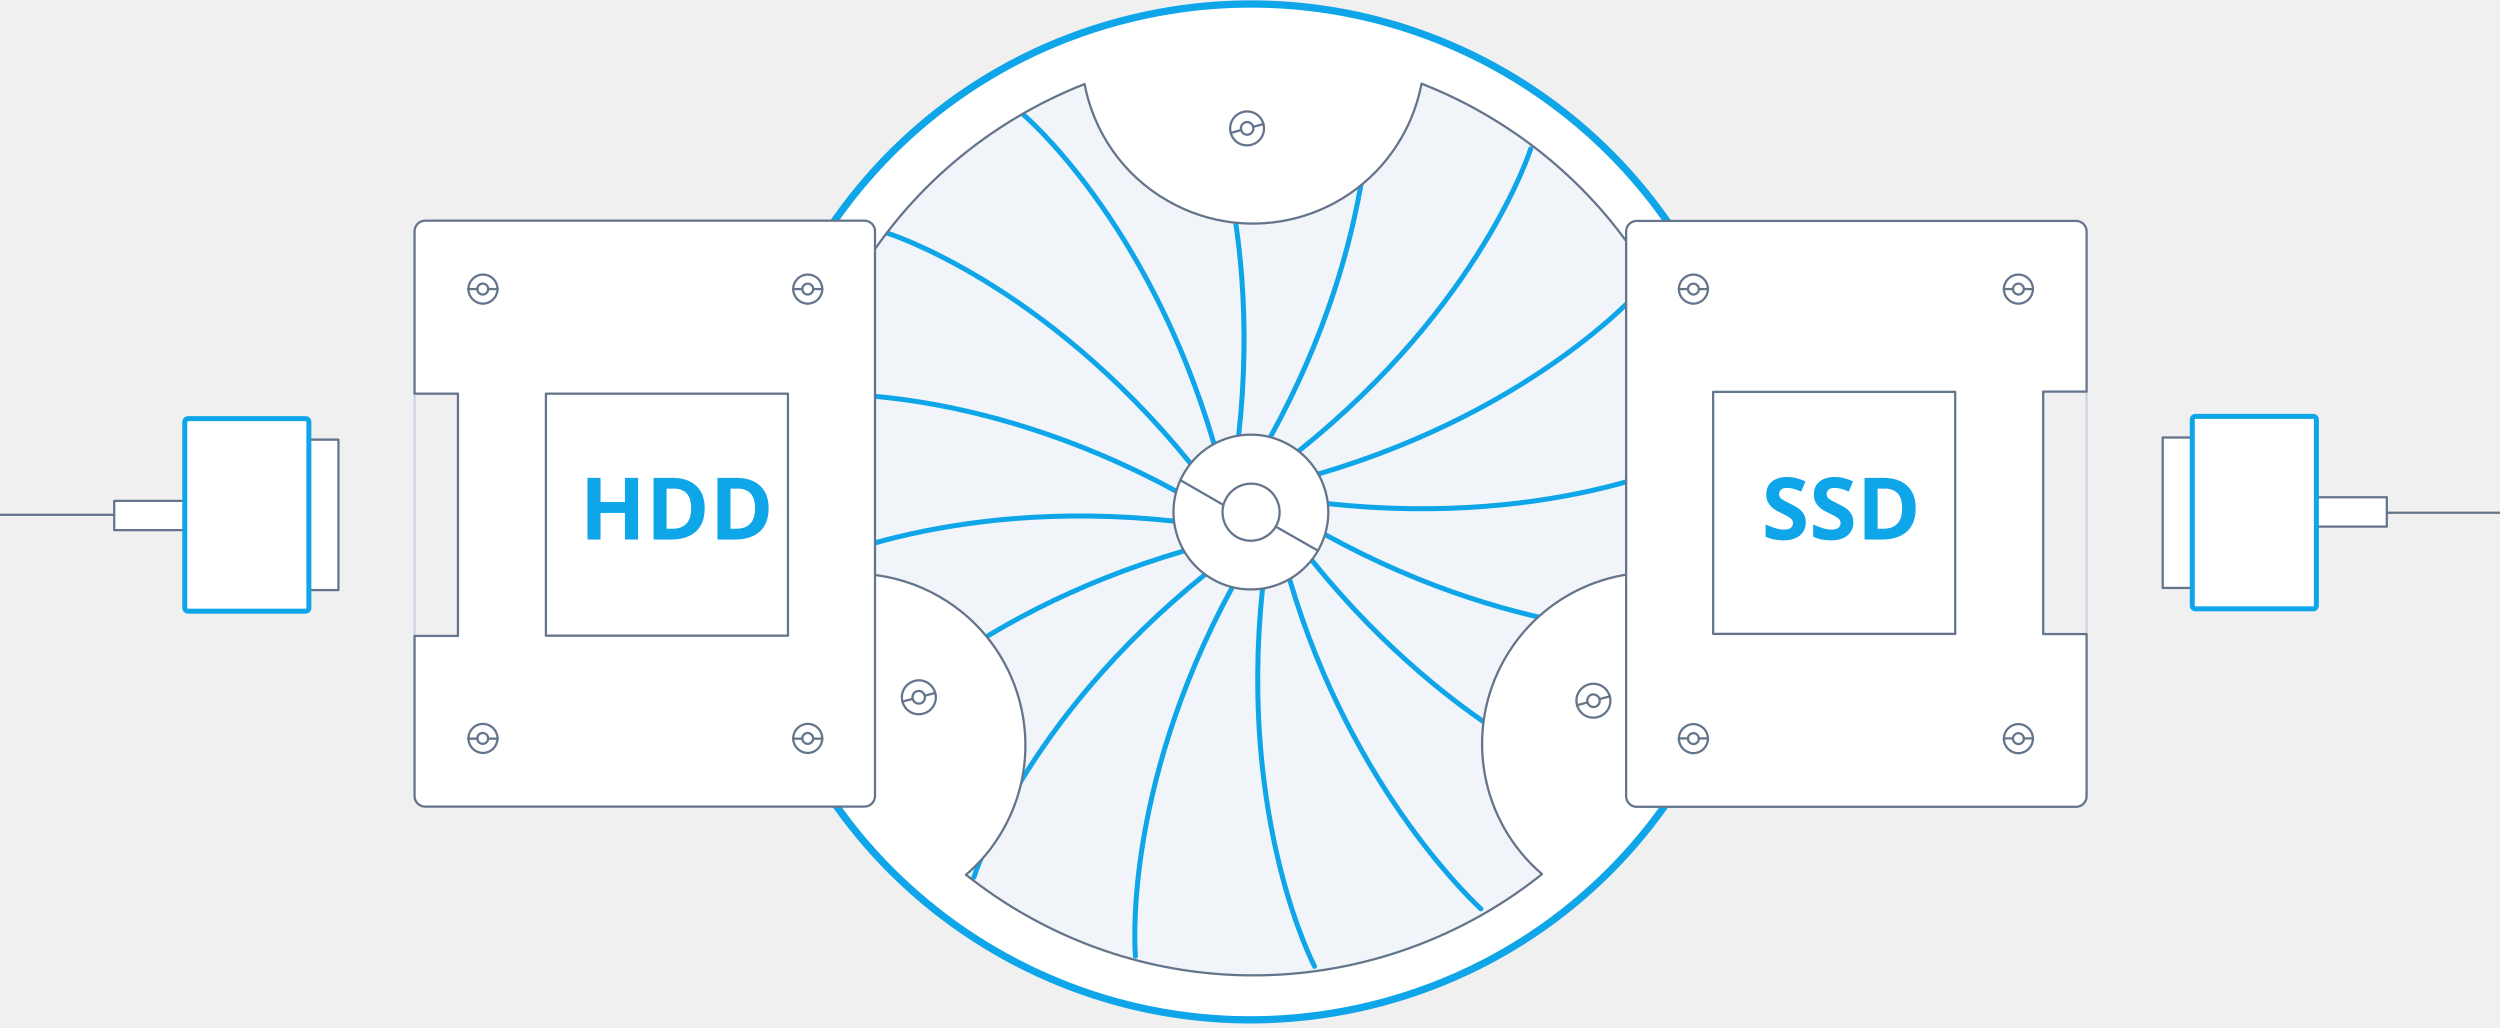
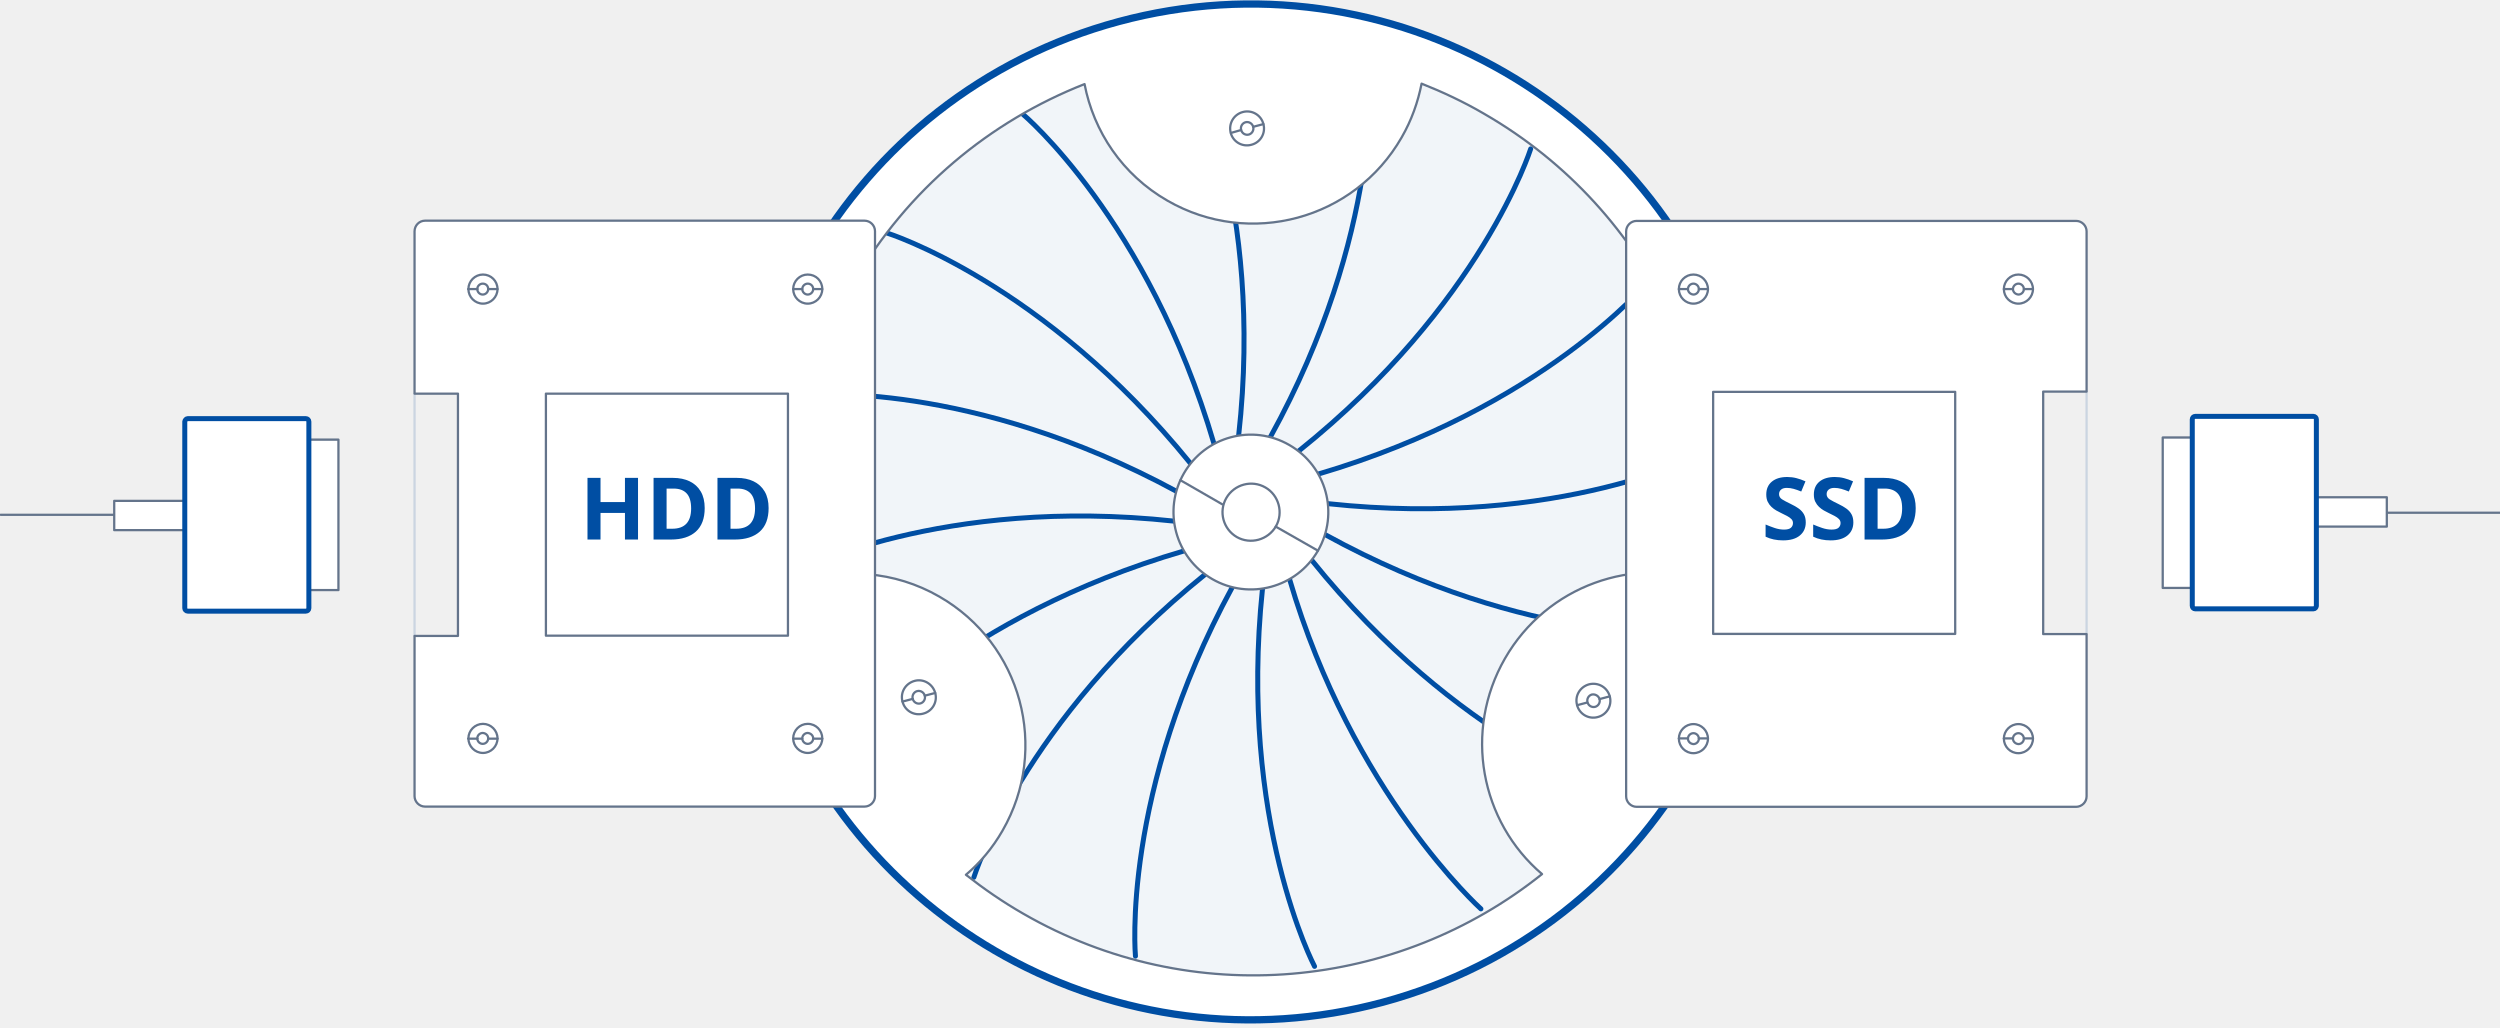
<svg xmlns="http://www.w3.org/2000/svg" version="1.1" id="Layer_1" x="0px" y="0px" viewBox="0 0 1100 452.3" style="enable-background:new 0 0 1100 452.3;" xml:space="preserve">
  <style type="text/css">
	.ssd0{fill:#F1F5F9;}
	.ssd1{fill:none;stroke:#64748B;stroke-linecap:round;stroke-linejoin:round;stroke-miterlimit:10;}
	.ssd2{fill:none;stroke:#CBD5E1;stroke-linecap:round;stroke-linejoin:round;stroke-miterlimit:10;}
	.ssd3{fill:#FFFFFF;stroke:#64748B;stroke-linecap:round;stroke-linejoin:round;stroke-miterlimit:10;}
- 	.ssd4{fill:#FFFFFF;stroke:#0EA5E9;stroke-width:2.2;stroke-linecap:round;stroke-linejoin:round;stroke-miterlimit:10;}
- 	.ssd5{fill:none;stroke:#0EA5E9;stroke-width:2.2;stroke-linecap:round;stroke-linejoin:round;stroke-miterlimit:10;}
- 	.ssd6{fill:none;stroke:#0EA5E9;stroke-width:3.2;stroke-linecap:round;stroke-linejoin:round;stroke-miterlimit:10;}
+ 	.ssd4{fill:#FFFFFF;stroke:#004ea3;stroke-width:2.2;stroke-linecap:round;stroke-linejoin:round;stroke-miterlimit:10;}
+ 	.ssd5{fill:none;stroke:#004ea3;stroke-width:2.2;stroke-linecap:round;stroke-linejoin:round;stroke-miterlimit:10;}
+ 	.ssd6{fill:none;stroke:#004ea3;stroke-width:3.2;stroke-linecap:round;stroke-linejoin:round;stroke-miterlimit:10;}
	.ssd7{fill:none;}
- 	.ssd8{fill:#0EA5E9;}
+ 	.ssd8{fill:#004ea3;}
	.ssd9{font-family:'Segoe UI', Tahoma, Geneva, Verdana, sans-serif, 'OpenSans-Light';font-weight: 600;}
	.ssd10{font-size:38px;}
</style>
  <path class="ssd0" d="M337,292.7c-0.9-2.8-1.7-5.6-2.5-8.5C302.4,165,373,42.4,492.2,10.3S733.9,48.8,766,167.9  s-38.5,241.8-157.6,273.8C492.1,473.1,372.5,406.7,337,292.7" />
  <line class="ssd1" x1="116.2" y1="226.5" x2="0.3" y2="226.5" />
  <line class="ssd2" x1="182.4" y1="279.9" x2="182.4" y2="173.2" />
  <g>
    <rect x="136" y="193.4" transform="matrix(-1 -1.224647e-16 1.224647e-16 -1 284.9089 453.0388)" class="ssd3" width="12.9" height="66.2" />
    <rect x="50.3" y="220.4" transform="matrix(-1 -1.224647e-16 1.224647e-16 -1 131.656 453.6707)" class="ssd3" width="31.1" height="12.9" />
    <path id="svg-concept" class="ssd4" d="M82.6,184.2h52c0.7,0,1.3,0.6,1.3,1.3v82.1c0,0.7-0.6,1.3-1.3,1.3h-52c-0.7,0-1.3-0.6-1.3-1.3v-82.1   C81.4,184.8,82,184.2,82.6,184.2z" />
    <animateMotion path="M0, 0 65 0 -65" begin="0s" dur="1.8s" fill="freeze" />
  </g>
  <path class="ssd3" d="M388.2,165.9" />
  <g>
    <path id="svg-concept" class="ssd5" d="M450,50.2c0,0,55.2,46.3,84.2,145.2" />
    <path id="svg-concept" class="ssd5" d="M390.2,102.5c0,0,68.8,21.4,133.7,101.5" />
    <path id="svg-concept" class="ssd5" d="M355.3,173.7c0,0,71.8-6.6,162.4,42.5" />
    <path id="svg-concept" class="ssd5" d="M350.3,251.5c0,0,63.9-33.3,166.3-22.2" />
    <path id="svg-concept" class="ssd5" d="M375.8,326.4c0,0,46.3-55.2,145.2-84" />
    <path id="svg-concept" class="ssd5" d="M428.5,386c0,0,21.5-68.7,101.8-133.3" />
    <path id="svg-concept" class="ssd5" d="M744.7,278.6c0,0-71.4,6.3-161.7-43.4" />
    <path id="svg-concept" class="ssd5" d="M750.2,199.3c0,0-63.5,33.4-166,22.3" />
    <path id="svg-concept" class="ssd5" d="M724.8,124.3c0,0-45.9,55.2-144.8,84.3" />
    <path id="svg-concept" class="ssd5" d="M673.5,65.5c0,0-21.6,68.5-102,132.9" />
    <path id="svg-concept" class="ssd5" d="M602.6,30.4c0,0,6.1,71.7-43.7,162" />
    <path id="svg-concept" class="ssd5" d="M523.2,25.3c0,0,33.2,64,21.8,166.4" />
    <path id="svg-concept" class="ssd5" d="M499.6,420.7c0,0-6.6-71.8,42.6-162.3" />
    <path id="svg-concept" class="ssd5" d="M578.4,425.2c0,0-33.6-63.7-22.9-166.2" />
    <path id="svg-concept" class="ssd5" d="M651.6,399.9c0,0-56.7-51-84.2-145.1" />
    <path id="svg-concept" class="ssd5" d="M710.4,348.4c0,0-68.7-21.7-133.3-102" />
    <animateTransform attributeName="transform" type="rotate" from="0 555 222" to="360 546 227" begin="1.8s" dur="2.5s" repeatCount="indefinite" />
    <animateTransform attributeName="transform" type="rotate" from="0 555 222" to="360 546 227" begin="4.5s" dur="1.2s" repeatCount="indefinite" />
  </g>
  <g>
    <path class="ssd3" d="M743.9,336.7c61.6-106.9,24.8-243.5-82.2-305.1C554.8-29.9,418.2,6.9,356.6,113.8s-24.8,243.5,82.2,305.1   C545.8,480.5,682.3,443.7,743.9,336.7z M441.1,365.5c20.8-36.1,8.4-82.2-27.8-103c-19.8-11.4-42.6-12.8-62.6-5.8   c-6.7-44,0.8-90.4,24.7-132S435.8,53.3,477.2,37c4,20.8,16.6,39.9,36.5,51.3c36.1,20.8,82.2,8.4,103-27.8   c4.4-7.6,7.2-15.6,8.8-23.7c9.3,3.7,18.5,8,27.4,13.2c74.5,42.9,111.6,125.9,99.6,206.1c-33.6-11.8-71.9,1.6-90.3,33.6   s-10.8,71.8,16.3,94.9C615.2,435.3,524.8,445,450.2,402c-8.9-5.1-17.3-10.9-25.2-17.1C431.3,379.6,436.8,373,441.1,365.5z" />
    <g>
      <path class="ssd3" d="M708.3,306.4c1.1,4-1.3,8.1-5.3,9.1c-4,1.1-8.1-1.3-9.1-5.3c-1.1-4,1.3-8,5.3-9.1    C703.2,300.1,707.2,302.4,708.3,306.4z" />
      <path class="ssd3" d="M703.8,307.6c0.4,1.5-0.5,3-1.9,3.4c-1.5,0.4-3-0.5-3.4-2c-0.4-1.5,0.5-3,1.9-3.4    C701.9,305.3,703.4,306.2,703.8,307.6z" />
      <line class="ssd3" x1="708.3" y1="306.4" x2="703.8" y2="307.6" />
      <line class="ssd3" x1="698.4" y1="309.1" x2="693.9" y2="310.3" />
    </g>
    <g>
      <path class="ssd3" d="M555.9,54.6c1.1,4-1.3,8.1-5.3,9.1c-4,1.1-8.1-1.3-9.1-5.3s1.3-8,5.3-9.1C550.8,48.2,554.9,50.6,555.9,54.6z" />
      <path class="ssd3" d="M551.4,55.8c0.4,1.5-0.5,3-1.9,3.4c-1.5,0.4-3-0.5-3.4-2c-0.4-1.5,0.5-3,1.9-3.4    C549.5,53.4,551,54.3,551.4,55.8z" />
      <line class="ssd3" x1="555.9" y1="54.6" x2="551.4" y2="55.8" />
      <line class="ssd3" x1="546.1" y1="57.2" x2="541.6" y2="58.5" />
    </g>
    <g>
      <path class="ssd3" d="M411.5,304.9c1.1,4-1.3,8.1-5.3,9.1c-4,1.1-8.1-1.3-9.1-5.3c-1.1-4,1.3-8,5.3-9.1    C406.3,298.5,410.4,300.9,411.5,304.9z" />
      <path class="ssd3" d="M406.9,306.1c0.4,1.5-0.5,3-1.9,3.4c-1.5,0.4-3-0.5-3.4-2c-0.4-1.5,0.5-3,1.9-3.4    C405,303.7,406.5,304.6,406.9,306.1z" />
      <line class="ssd3" x1="411.5" y1="304.9" x2="406.9" y2="306.1" />
      <line class="ssd3" x1="401.6" y1="307.5" x2="397.1" y2="308.7" />
    </g>
  </g>
  <path class="ssd3" d="M579.9,242.3c-9.4,16.3-30.2,21.9-46.5,12.5c-16.3-9.4-21.9-30.2-12.5-46.5c9.4-16.3,30.1-21.9,46.4-12.5  C583.7,205.2,589.3,226,579.9,242.3z" />
  <path class="ssd1" d="M561.4,231.6c-3.5,6-11.2,8.1-17.2,4.7c-6-3.5-8.1-11.2-4.6-17.2c3.5-6,11.2-8.1,17.2-4.6  C562.7,217.9,564.8,225.6,561.4,231.6z" />
  <line class="ssd1" x1="579.9" y1="242.3" x2="561.3" y2="231.7" />
  <line class="ssd1" x1="537.8" y1="221.9" x2="519.4" y2="211.3" />
  <path id="svg-concept" class="ssd6" d="M337,291.9c-0.9-2.8-1.7-5.6-2.5-8.5C302.4,164.2,373,41.6,492.2,9.5S733.9,48,766,167.2S727.5,408.9,608.4,441  C492.1,472.3,372.5,405.9,337,291.9" />
  <line class="ssd1" x1="984.3" y1="225.6" x2="1100.3" y2="225.6" />
  <line class="ssd2" x1="918.1" y1="172.2" x2="918.1" y2="279" />
  <g>
    <rect x="951.6" y="192.5" class="ssd3" width="12.9" height="66.2" />
    <rect x="1019.1" y="218.8" class="ssd3" width="31.1" height="12.9" />
    <path id="svg-concept" class="ssd4" d="M1017.9,267.9h-52c-0.7,0-1.3-0.6-1.3-1.3v-82.1c0-0.7,0.6-1.3,1.3-1.3h52c0.7,0,1.3,0.6,1.3,1.3v82.1   C1019.1,267.3,1018.6,267.9,1017.9,267.9z" />
    <animateMotion path="M0, 0 -65 0 65" begin="3s" dur="1.8s" fill="freeze" />
  </g>
  <path class="ssd3" d="M710.8,286.3" />
  <g>
    <path class="ssd3" d="M187,97.1h193.4c2.5,0,4.6,2.1,4.6,4.6v248.6c0,2.5-2.1,4.6-4.6,4.6H187c-2.5,0-4.6-2.1-4.6-4.6v-70.5h19.1   V173.2h-19.1v-71.4C182.4,99.2,184.5,97.1,187,97.1z" />
    <rect x="240.2" y="173.2" class="ssd3" width="106.5" height="106.5" />
    <rect x="240.2" y="210" class="ssd7" width="106.5" height="32.3" />
    <text id="svg-ico" transform="matrix(1 0 0 1 255.073 237.3931)" class="ssd8 ssd9 ssd10">HDD</text>
    <g>
      <path class="ssd3" d="M361.8,127.2c0,3.5-2.9,6.4-6.4,6.4c-3.5,0-6.4-2.9-6.4-6.4s2.9-6.4,6.4-6.4    C359,120.8,361.8,123.6,361.8,127.2z" />
      <path class="ssd3" d="M357.8,127.2c0,1.3-1.1,2.4-2.4,2.4c-1.3,0-2.4-1.1-2.4-2.4s1.1-2.4,2.4-2.4    C356.7,124.8,357.8,125.8,357.8,127.2z" />
      <line class="ssd3" x1="361.8" y1="127.2" x2="357.8" y2="127.2" />
      <line class="ssd3" x1="353" y1="127.2" x2="349" y2="127.2" />
    </g>
    <g>
      <path class="ssd3" d="M218.9,127.2c0,3.5-2.9,6.4-6.4,6.4c-3.5,0-6.4-2.9-6.4-6.4s2.9-6.4,6.4-6.4    C216,120.8,218.9,123.6,218.9,127.2z" />
      <path class="ssd3" d="M214.8,127.2c0,1.3-1.1,2.4-2.4,2.4c-1.3,0-2.4-1.1-2.4-2.4s1.1-2.4,2.4-2.4    C213.8,124.8,214.8,125.8,214.8,127.2z" />
      <line class="ssd3" x1="218.9" y1="127.2" x2="214.8" y2="127.2" />
      <line class="ssd3" x1="210.1" y1="127.2" x2="206" y2="127.2" />
    </g>
    <g>
      <path class="ssd3" d="M361.8,324.9c0,3.5-2.9,6.4-6.4,6.4c-3.5,0-6.4-2.9-6.4-6.4s2.9-6.4,6.4-6.4    C359,318.5,361.8,321.4,361.8,324.9z" />
      <path class="ssd3" d="M357.8,324.9c0,1.3-1.1,2.4-2.4,2.4c-1.3,0-2.4-1.1-2.4-2.4c0-1.3,1.1-2.4,2.4-2.4    C356.7,322.6,357.8,323.6,357.8,324.9z" />
      <line class="ssd3" x1="361.8" y1="325" x2="357.8" y2="325" />
      <line class="ssd3" x1="353" y1="325" x2="349" y2="325" />
    </g>
    <g>
      <path class="ssd3" d="M218.9,324.9c0,3.5-2.9,6.4-6.4,6.4c-3.5,0-6.4-2.9-6.4-6.4s2.9-6.4,6.4-6.4    C216,318.5,218.9,321.4,218.9,324.9z" />
      <path class="ssd3" d="M214.8,324.9c0,1.3-1.1,2.4-2.4,2.4c-1.3,0-2.4-1.1-2.4-2.4c0-1.3,1.1-2.4,2.4-2.4    C213.8,322.6,214.8,323.6,214.8,324.9z" />
      <line class="ssd3" x1="218.9" y1="325" x2="214.8" y2="325" />
      <line class="ssd3" x1="210.1" y1="325" x2="206" y2="325" />
    </g>
  </g>
  <g>
    <path class="ssd3" d="M913.5,355H720.1c-2.5,0-4.6-2.1-4.6-4.6V101.8c0-2.5,2.1-4.6,4.6-4.6h193.4c2.5,0,4.6,2.1,4.6,4.6v70.5H899   V279h19.1v71.4C918.1,352.9,916,355,913.5,355z" />
    <rect x="753.9" y="172.5" transform="matrix(-1 -1.224647e-16 1.224647e-16 -1 1614.186 451.4172)" class="ssd3" width="106.5" height="106.5" />
    <g>
      <path class="ssd3" d="M738.7,325c0-3.5,2.9-6.4,6.4-6.4c3.5,0,6.4,2.9,6.4,6.4s-2.9,6.4-6.4,6.4C741.6,331.4,738.7,328.5,738.7,325    z" />
      <path class="ssd3" d="M742.7,325c0-1.3,1.1-2.4,2.4-2.4c1.3,0,2.4,1.1,2.4,2.4c0,1.3-1.1,2.4-2.4,2.4    C743.8,327.3,742.7,326.3,742.7,325z" />
      <line class="ssd3" x1="738.7" y1="324.9" x2="742.7" y2="324.9" />
      <line class="ssd3" x1="747.5" y1="324.9" x2="751.5" y2="324.9" />
    </g>
    <g>
      <path class="ssd3" d="M881.7,325c0-3.5,2.9-6.4,6.4-6.4c3.5,0,6.4,2.9,6.4,6.4s-2.9,6.4-6.4,6.4C884.5,331.4,881.7,328.5,881.7,325    z" />
      <path class="ssd3" d="M885.7,325c0-1.3,1.1-2.4,2.4-2.4c1.3,0,2.4,1.1,2.4,2.4c0,1.3-1.1,2.4-2.4,2.4    C886.8,327.3,885.7,326.3,885.7,325z" />
      <line class="ssd3" x1="881.7" y1="324.9" x2="885.7" y2="324.9" />
      <line class="ssd3" x1="890.5" y1="324.9" x2="894.5" y2="324.9" />
    </g>
    <g>
      <path class="ssd3" d="M738.7,127.2c0-3.5,2.9-6.4,6.4-6.4c3.5,0,6.4,2.9,6.4,6.4s-2.9,6.4-6.4,6.4    C741.6,133.6,738.7,130.7,738.7,127.2z" />
      <path class="ssd3" d="M742.7,127.2c0-1.3,1.1-2.4,2.4-2.4c1.3,0,2.4,1.1,2.4,2.4s-1.1,2.4-2.4,2.4    C743.8,129.5,742.7,128.5,742.7,127.2z" />
      <line class="ssd3" x1="738.7" y1="127.2" x2="742.7" y2="127.2" />
      <line class="ssd3" x1="747.5" y1="127.2" x2="751.5" y2="127.2" />
    </g>
    <g>
      <path class="ssd3" d="M881.7,127.2c0-3.5,2.9-6.4,6.4-6.4c3.5,0,6.4,2.9,6.4,6.4s-2.9,6.4-6.4,6.4    C884.5,133.6,881.7,130.7,881.7,127.2z" />
      <path class="ssd3" d="M885.7,127.2c0-1.3,1.1-2.4,2.4-2.4c1.3,0,2.4,1.1,2.4,2.4s-1.1,2.4-2.4,2.4    C886.8,129.5,885.7,128.5,885.7,127.2z" />
      <line class="ssd3" x1="881.7" y1="127.2" x2="885.7" y2="127.2" />
      <line class="ssd3" x1="890.5" y1="127.2" x2="894.5" y2="127.2" />
    </g>
    <rect x="754.2" y="210" class="ssd7" width="106.5" height="32.3" />
    <text id="svg-ico" transform="matrix(1 0 0 1 775.1111 237.3931)" class="ssd8 ssd9 ssd10">SSD</text>
  </g>
</svg>
